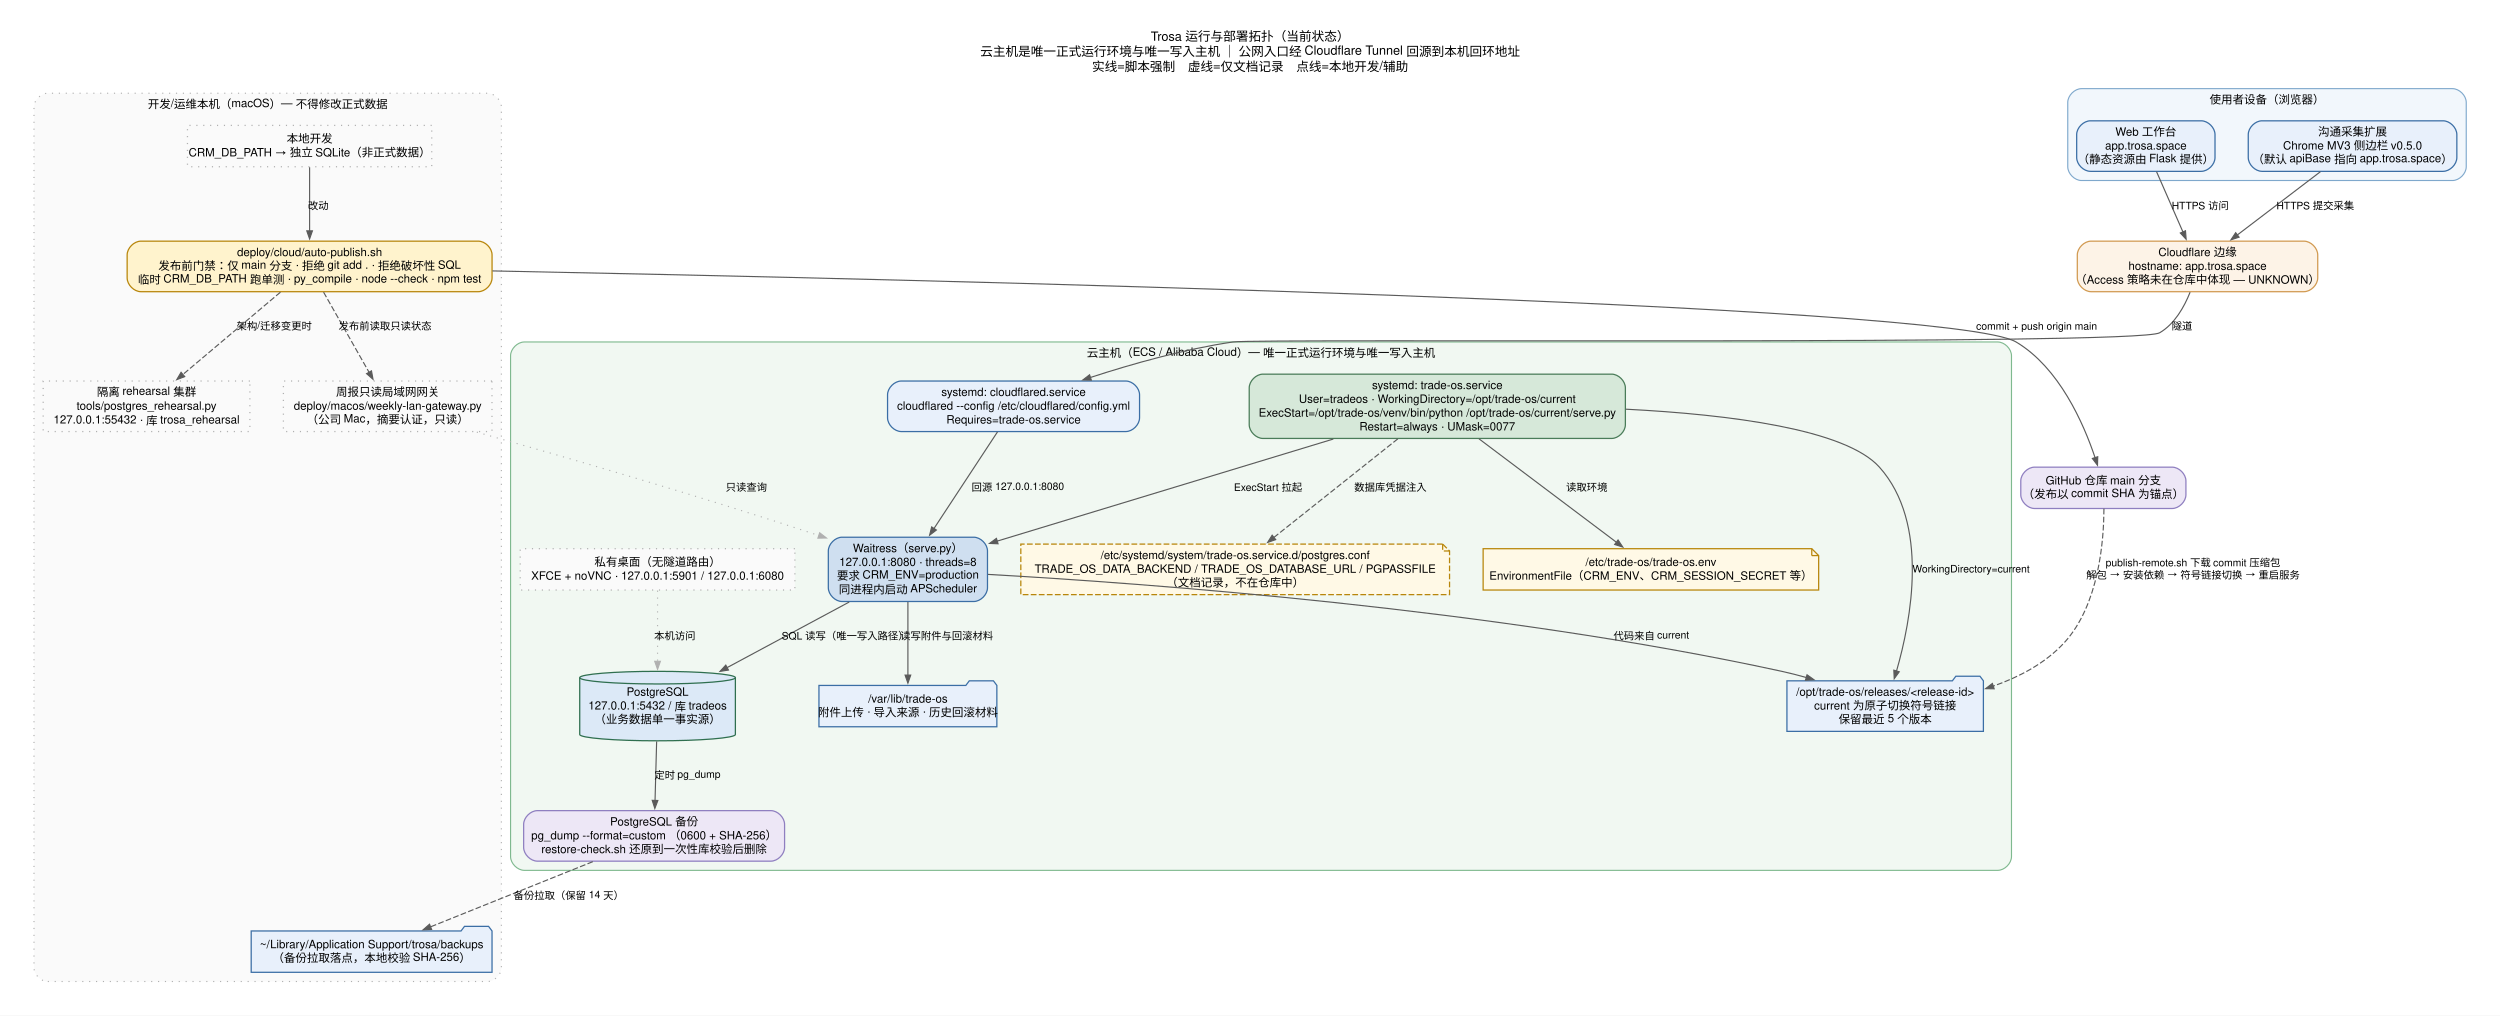
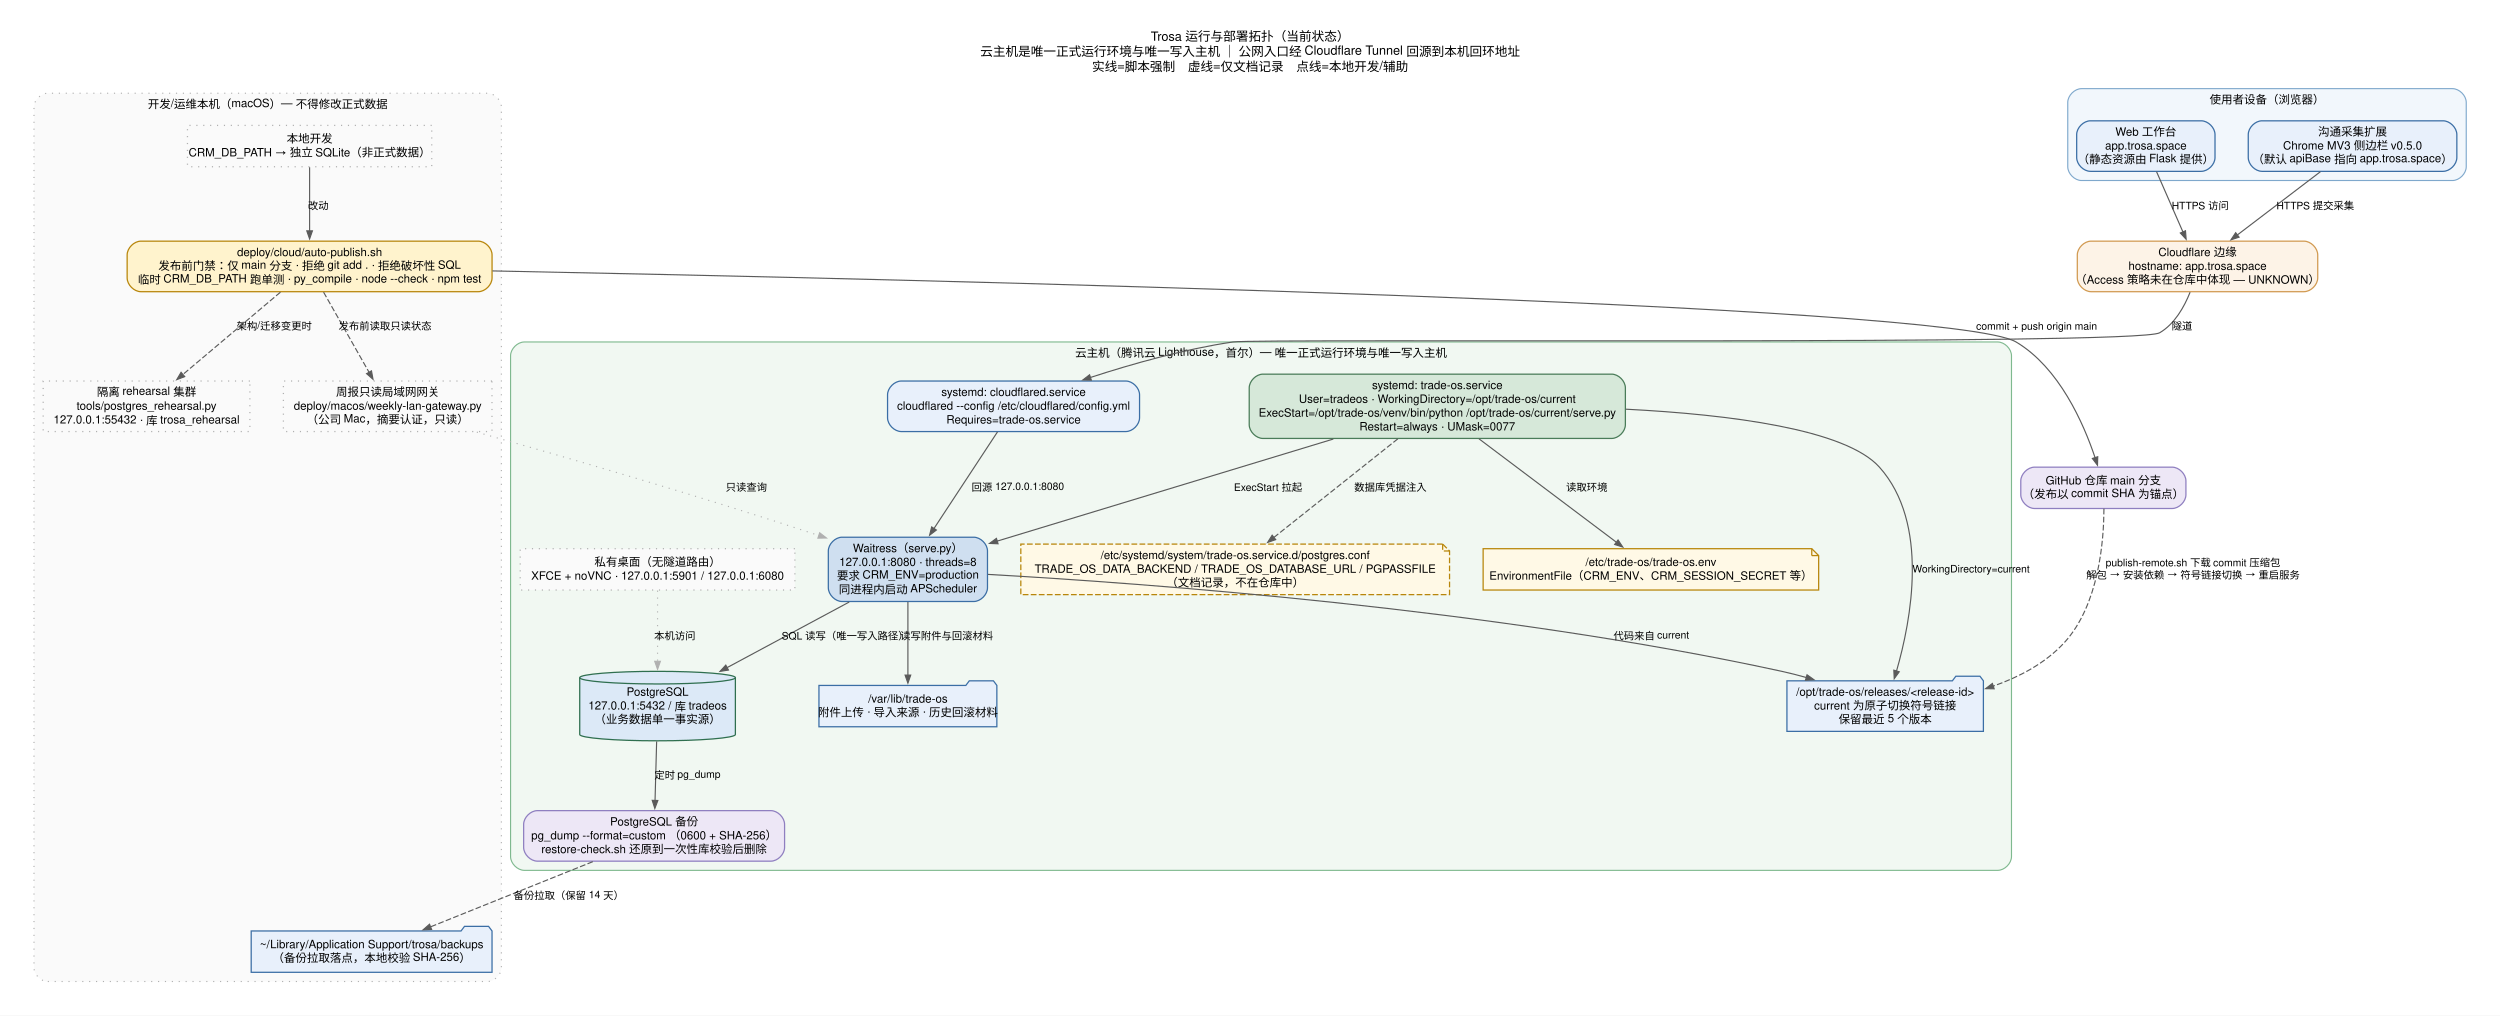
<svg xmlns="http://www.w3.org/2000/svg" width="2177pt" height="884pt" viewBox="0.00 0.00 2177.00 884.00">
  <g id="graph0" class="graph" transform="scale(1 1) rotate(0) translate(21.6 862.7)">
    <polygon fill="white" stroke="none" points="-21.6,21.6 -21.6,-862.7 2155.6,-862.7 2155.6,21.6 -21.6,21.6" />
    <text xml:space="preserve" text-anchor="middle" x="1067" y="-827.2" font-family="Helvetica,sans-Serif" font-size="11.00">Trosa 运行与部署拓扑（当前状态）</text>
    <text xml:space="preserve" text-anchor="middle" x="1067" y="-814" font-family="Helvetica,sans-Serif" font-size="11.00">云主机是唯一正式运行环境与唯一写入主机 ｜ 公网入口经 Cloudflare Tunnel 回源到本机回环地址</text>
    <text xml:space="preserve" text-anchor="middle" x="1067" y="-800.8" font-family="Helvetica,sans-Serif" font-size="11.00">实线=脚本强制　虚线=仅文档记录　点线=本地开发/辅助</text>
    <g id="clust1" class="cluster">
      <path fill="#f2f7fc" stroke="#7fa8cc" d="M1791,-705.5C1791,-705.5 2114,-705.5 2114,-705.5 2120,-705.5 2126,-711.5 2126,-717.5 2126,-717.5 2126,-773.5 2126,-773.5 2126,-779.5 2120,-785.5 2114,-785.5 2114,-785.5 1791,-785.5 1791,-785.5 1785,-785.5 1779,-779.5 1779,-773.5 1779,-773.5 1779,-717.5 1779,-717.5 1779,-711.5 1785,-705.5 1791,-705.5" />
      <text xml:space="preserve" text-anchor="middle" x="1952.5" y="-772.5" font-family="Helvetica,sans-Serif" font-size="10.00">使用者设备（浏览器）</text>
    </g>
    <g id="clust2" class="cluster">
      <path fill="#f1f8f2" stroke="#7fb98f" d="M435,-104.8C435,-104.8 1718,-104.8 1718,-104.8 1724,-104.8 1730,-110.8 1730,-116.8 1730,-116.8 1730,-552.9 1730,-552.9 1730,-558.9 1724,-564.9 1718,-564.9 1718,-564.9 435,-564.9 435,-564.9 429,-564.9 423,-558.9 423,-552.9 423,-552.9 423,-116.8 423,-116.8 423,-110.8 429,-104.8 435,-104.8" />
-       <text xml:space="preserve" text-anchor="middle" x="1076.5" y="-551.9" font-family="Helvetica,sans-Serif" font-size="10.00">云主机（ECS / Alibaba Cloud）— 唯一正式运行环境与唯一写入主机</text>
+       <text xml:space="preserve" text-anchor="middle" x="1076.5" y="-551.9" font-family="Helvetica,sans-Serif" font-size="10.00">云主机（腾讯云 Lighthouse，首尔）— 唯一正式运行环境与唯一写入主机</text>
    </g>
    <g id="clust3" class="cluster">
      <path fill="#fafafa" stroke="#b0b0b0" stroke-dasharray="1,5" d="M20,-8C20,-8 403,-8 403,-8 409,-8 415,-14 415,-20 415,-20 415,-769.5 415,-769.5 415,-775.5 409,-781.5 403,-781.5 403,-781.5 20,-781.5 20,-781.5 14,-781.5 8,-775.5 8,-769.5 8,-769.5 8,-20 8,-20 8,-14 14,-8 20,-8" />
      <text xml:space="preserve" text-anchor="middle" x="211.5" y="-768.5" font-family="Helvetica,sans-Serif" font-size="10.00">开发/运维本机（macOS）— 不得修改正式数据</text>
    </g>
    <g id="node1" class="node">
      <path fill="#e8f0fb" stroke="#3b6ea5" stroke-width="1.1" d="M1895.23,-757.5C1895.23,-757.5 1798.77,-757.5 1798.77,-757.5 1792.77,-757.5 1786.77,-751.5 1786.77,-745.5 1786.77,-745.5 1786.77,-725.5 1786.77,-725.5 1786.77,-719.5 1792.77,-713.5 1798.77,-713.5 1798.77,-713.5 1895.23,-713.5 1895.23,-713.5 1901.23,-713.5 1907.23,-719.5 1907.23,-725.5 1907.23,-725.5 1907.23,-745.5 1907.23,-745.5 1907.23,-751.5 1901.23,-757.5 1895.23,-757.5" />
      <text xml:space="preserve" text-anchor="middle" x="1847" y="-744.5" font-family="Helvetica,sans-Serif" font-size="10.00">Web 工作台</text>
      <text xml:space="preserve" text-anchor="middle" x="1847" y="-732.5" font-family="Helvetica,sans-Serif" font-size="10.00">app.trosa.space</text>
      <text xml:space="preserve" text-anchor="middle" x="1847" y="-720.5" font-family="Helvetica,sans-Serif" font-size="10.00">（静态资源由 Flask 提供）</text>
    </g>
    <g id="node3" class="node">
      <path fill="#fdf3e7" stroke="#d19a52" stroke-width="1.1" d="M1984.68,-652.7C1984.68,-652.7 1799.32,-652.7 1799.32,-652.7 1793.32,-652.7 1787.32,-646.7 1787.32,-640.7 1787.32,-640.7 1787.32,-620.7 1787.32,-620.7 1787.32,-614.7 1793.32,-608.7 1799.32,-608.7 1799.32,-608.7 1984.68,-608.7 1984.68,-608.7 1990.68,-608.7 1996.68,-614.7 1996.68,-620.7 1996.68,-620.7 1996.68,-640.7 1996.68,-640.7 1996.68,-646.7 1990.68,-652.7 1984.68,-652.7" />
      <text xml:space="preserve" text-anchor="middle" x="1892" y="-639.7" font-family="Helvetica,sans-Serif" font-size="10.00">Cloudflare 边缘</text>
      <text xml:space="preserve" text-anchor="middle" x="1892" y="-627.7" font-family="Helvetica,sans-Serif" font-size="10.00">hostname: app.trosa.space</text>
      <text xml:space="preserve" text-anchor="middle" x="1892" y="-615.7" font-family="Helvetica,sans-Serif" font-size="10.00">（Access 策略未在仓库中体现 — UNKNOWN）</text>
    </g>
    <g id="edge1" class="edge">
      <path fill="none" stroke="#5a5a5a" d="M1856.32,-713.2C1863.02,-697.9 1872.12,-677.11 1879.46,-660.35" />
      <polygon fill="#5a5a5a" stroke="#5a5a5a" points="1881.52,-661.75 1882.08,-654.36 1877.03,-659.79 1881.52,-661.75" />
      <text xml:space="preserve" text-anchor="middle" x="1894.35" y="-680.4" font-family="Helvetica,sans-Serif" font-size="9.00">HTTPS 访问</text>
    </g>
    <g id="node2" class="node">
      <path fill="#e8f0fb" stroke="#3b6ea5" stroke-width="1.1" d="M2105.82,-757.5C2105.82,-757.5 1948.18,-757.5 1948.18,-757.5 1942.18,-757.5 1936.18,-751.5 1936.18,-745.5 1936.18,-745.5 1936.18,-725.5 1936.18,-725.5 1936.18,-719.5 1942.18,-713.5 1948.18,-713.5 1948.18,-713.5 2105.82,-713.5 2105.82,-713.5 2111.82,-713.5 2117.82,-719.5 2117.82,-725.5 2117.82,-725.5 2117.82,-745.5 2117.82,-745.5 2117.82,-751.5 2111.82,-757.5 2105.82,-757.5" />
      <text xml:space="preserve" text-anchor="middle" x="2027" y="-744.5" font-family="Helvetica,sans-Serif" font-size="10.00">沟通采集扩展</text>
      <text xml:space="preserve" text-anchor="middle" x="2027" y="-732.5" font-family="Helvetica,sans-Serif" font-size="10.00">Chrome MV3 侧边栏 v0.5.0</text>
      <text xml:space="preserve" text-anchor="middle" x="2027" y="-720.5" font-family="Helvetica,sans-Serif" font-size="10.00">（默认 apiBase 指向 app.trosa.space）</text>
    </g>
    <g id="edge2" class="edge">
      <path fill="none" stroke="#5a5a5a" d="M1999.03,-713.2C1978.03,-697.21 1949.15,-675.22 1926.69,-658.11" />
      <polygon fill="#5a5a5a" stroke="#5a5a5a" points="1928.19,-656.18 1921.14,-653.89 1925.23,-660.08 1928.19,-656.18" />
      <text xml:space="preserve" text-anchor="middle" x="1994.55" y="-680.4" font-family="Helvetica,sans-Serif" font-size="9.00">HTTPS 提交采集</text>
    </g>
    <g id="node4" class="node">
      <path fill="#e8f0fb" stroke="#3b6ea5" stroke-width="1.1" d="M958.72,-530.9C958.72,-530.9 763.28,-530.9 763.28,-530.9 757.28,-530.9 751.28,-524.9 751.28,-518.9 751.28,-518.9 751.28,-498.9 751.28,-498.9 751.28,-492.9 757.28,-486.9 763.28,-486.9 763.28,-486.9 958.72,-486.9 958.72,-486.9 964.72,-486.9 970.72,-492.9 970.72,-498.9 970.72,-498.9 970.72,-518.9 970.72,-518.9 970.72,-524.9 964.72,-530.9 958.72,-530.9" />
      <text xml:space="preserve" text-anchor="middle" x="861" y="-517.9" font-family="Helvetica,sans-Serif" font-size="10.00">systemd: cloudflared.service</text>
      <text xml:space="preserve" text-anchor="middle" x="861" y="-505.9" font-family="Helvetica,sans-Serif" font-size="10.00">cloudflared --config /etc/cloudflared/config.yml</text>
      <text xml:space="preserve" text-anchor="middle" x="861" y="-493.9" font-family="Helvetica,sans-Serif" font-size="10.00">Requires=trade-os.service</text>
    </g>
    <g id="edge3" class="edge">
      <path fill="none" stroke="#5a5a5a" d="M1885.54,-608.25C1880.5,-595.56 1872.11,-580.53 1859,-572.9 1839.63,-561.62 1074.18,-568.14 1052,-564.9 1009.94,-558.75 964.13,-545.79 927.92,-533.99" />
      <polygon fill="#5a5a5a" stroke="#5a5a5a" points="928.73,-531.67 921.32,-531.81 927.2,-536.33 928.73,-531.67" />
      <text xml:space="preserve" text-anchor="middle" x="1878.49" y="-575.6" font-family="Helvetica,sans-Serif" font-size="9.00">隧道</text>
    </g>
    <g id="node8" class="node">
      <path fill="#cfdff0" stroke="#3b6ea5" stroke-width="1.1" d="M826.3,-394.9C826.3,-394.9 711.7,-394.9 711.7,-394.9 705.7,-394.9 699.7,-388.9 699.7,-382.9 699.7,-382.9 699.7,-350.9 699.7,-350.9 699.7,-344.9 705.7,-338.9 711.7,-338.9 711.7,-338.9 826.3,-338.9 826.3,-338.9 832.3,-338.9 838.3,-344.9 838.3,-350.9 838.3,-350.9 838.3,-382.9 838.3,-382.9 838.3,-388.9 832.3,-394.9 826.3,-394.9" />
      <text xml:space="preserve" text-anchor="middle" x="769" y="-381.9" font-family="Helvetica,sans-Serif" font-size="10.00">Waitress（serve.py）</text>
      <text xml:space="preserve" text-anchor="middle" x="769" y="-369.9" font-family="Helvetica,sans-Serif" font-size="10.00">127.0.0.1:8080 · threads=8</text>
      <text xml:space="preserve" text-anchor="middle" x="769" y="-357.9" font-family="Helvetica,sans-Serif" font-size="10.00">要求 CRM_ENV=production</text>
      <text xml:space="preserve" text-anchor="middle" x="769" y="-345.9" font-family="Helvetica,sans-Serif" font-size="10.00">同进程内启动 APScheduler</text>
    </g>
    <g id="edge4" class="edge">
      <path fill="none" stroke="#5a5a5a" d="M847.03,-486.64C832.31,-464.24 808.9,-428.62 791.56,-402.23" />
      <polygon fill="#5a5a5a" stroke="#5a5a5a" points="793.79,-401.16 787.9,-396.66 789.7,-403.85 793.79,-401.16" />
      <text xml:space="preserve" text-anchor="middle" x="864.73" y="-435.2" font-family="Helvetica,sans-Serif" font-size="9.00">回源 127.0.0.1:8080</text>
    </g>
    <g id="node5" class="node">
      <path fill="#d6e8d9" stroke="#4a7c59" stroke-width="1.1" d="M1381.78,-536.9C1381.78,-536.9 1078.22,-536.9 1078.22,-536.9 1072.22,-536.9 1066.22,-530.9 1066.22,-524.9 1066.22,-524.9 1066.22,-492.9 1066.22,-492.9 1066.22,-486.9 1072.22,-480.9 1078.22,-480.9 1078.22,-480.9 1381.78,-480.9 1381.78,-480.9 1387.78,-480.9 1393.78,-486.9 1393.78,-492.9 1393.78,-492.9 1393.78,-524.9 1393.78,-524.9 1393.78,-530.9 1387.78,-536.9 1381.78,-536.9" />
      <text xml:space="preserve" text-anchor="middle" x="1230" y="-523.9" font-family="Helvetica,sans-Serif" font-size="10.00">systemd: trade-os.service</text>
      <text xml:space="preserve" text-anchor="middle" x="1230" y="-511.9" font-family="Helvetica,sans-Serif" font-size="10.00">User=tradeos · WorkingDirectory=/opt/trade-os/current</text>
      <text xml:space="preserve" text-anchor="middle" x="1230" y="-499.9" font-family="Helvetica,sans-Serif" font-size="10.00">ExecStart=/opt/trade-os/venv/bin/python /opt/trade-os/current/serve.py</text>
      <text xml:space="preserve" text-anchor="middle" x="1230" y="-487.9" font-family="Helvetica,sans-Serif" font-size="10.00">Restart=always · UMask=0077</text>
    </g>
    <g id="node6" class="node">
      <polygon fill="#fff9e6" stroke="#b8860b" stroke-width="1.1" points="1556.09,-384.9 1269.91,-384.9 1269.91,-348.9 1562.09,-348.9 1562.09,-378.9 1556.09,-384.9" />
      <polyline fill="none" stroke="#b8860b" stroke-width="1.1" points="1556.09,-384.9 1556.09,-378.9" />
      <polyline fill="none" stroke="#b8860b" stroke-width="1.1" points="1562.09,-378.9 1556.09,-378.9" />
      <text xml:space="preserve" text-anchor="middle" x="1416" y="-369.9" font-family="Helvetica,sans-Serif" font-size="10.00">/etc/trade-os/trade-os.env</text>
      <text xml:space="preserve" text-anchor="middle" x="1416" y="-357.9" font-family="Helvetica,sans-Serif" font-size="10.00">EnvironmentFile（CRM_ENV、CRM_SESSION_SECRET 等）</text>
    </g>
    <g id="edge6" class="edge">
      <path fill="none" stroke="#5a5a5a" d="M1266.3,-480.57C1301.24,-454.28 1353.45,-414.98 1386.07,-390.43" />
      <polygon fill="#5a5a5a" stroke="#5a5a5a" points="1387.4,-392.5 1391.51,-386.33 1384.45,-388.58 1387.4,-392.5" />
      <text xml:space="preserve" text-anchor="middle" x="1360.13" y="-435.2" font-family="Helvetica,sans-Serif" font-size="9.00">读取环境</text>
    </g>
    <g id="node7" class="node">
      <polygon fill="#fff9e6" stroke="#b8860b" stroke-width="1.1" stroke-dasharray="5,2" points="1234.67,-388.9 867.33,-388.9 867.33,-344.9 1240.67,-344.9 1240.67,-382.9 1234.67,-388.9" />
      <polyline fill="none" stroke="#b8860b" stroke-width="1.1" stroke-dasharray="5,2" points="1234.67,-388.9 1234.67,-382.9" />
      <polyline fill="none" stroke="#b8860b" stroke-width="1.1" stroke-dasharray="5,2" points="1240.67,-382.9 1234.67,-382.9" />
      <text xml:space="preserve" text-anchor="middle" x="1054" y="-375.9" font-family="Helvetica,sans-Serif" font-size="10.00">/etc/systemd/system/trade-os.service.d/postgres.conf</text>
      <text xml:space="preserve" text-anchor="middle" x="1054" y="-363.9" font-family="Helvetica,sans-Serif" font-size="10.00">TRADE_OS_DATA_BACKEND / TRADE_OS_DATABASE_URL / PGPASSFILE</text>
      <text xml:space="preserve" text-anchor="middle" x="1054" y="-351.9" font-family="Helvetica,sans-Serif" font-size="10.00">（文档记录，不在仓库中）</text>
    </g>
    <g id="edge7" class="edge">
      <path fill="none" stroke="#5a5a5a" stroke-dasharray="5,2" d="M1195.65,-480.57C1164.36,-455.69 1118.44,-419.16 1087.44,-394.5" />
      <polygon fill="#5a5a5a" stroke="#5a5a5a" points="1089.25,-392.81 1082.25,-390.37 1086.2,-396.65 1089.25,-392.81" />
      <text xml:space="preserve" text-anchor="middle" x="1189.19" y="-435.2" font-family="Helvetica,sans-Serif" font-size="9.00">数据库凭据注入</text>
    </g>
    <g id="edge5" class="edge">
      <path fill="none" stroke="#5a5a5a" d="M1139.47,-480.41C1053.99,-454.45 927.18,-415.94 846.32,-391.38" />
      <polygon fill="#5a5a5a" stroke="#5a5a5a" points="847.5,-389.18 840.09,-389.49 846.08,-393.87 847.5,-389.18" />
      <text xml:space="preserve" text-anchor="middle" x="1082.61" y="-435.2" font-family="Helvetica,sans-Serif" font-size="9.00">ExecStart 拉起</text>
    </g>
    <g id="node11" class="node">
      <polygon fill="#e8f0fb" stroke="#3b6ea5" stroke-width="1.1" points="1705.54,-269.85 1702.54,-273.85 1681.54,-273.85 1678.54,-269.85 1534.46,-269.85 1534.46,-225.85 1705.54,-225.85 1705.54,-269.85" />
      <text xml:space="preserve" text-anchor="middle" x="1620" y="-256.85" font-family="Helvetica,sans-Serif" font-size="10.00">/opt/trade-os/releases/&lt;release-id&gt;</text>
      <text xml:space="preserve" text-anchor="middle" x="1620" y="-244.85" font-family="Helvetica,sans-Serif" font-size="10.00">current 为原子切换符号链接</text>
      <text xml:space="preserve" text-anchor="middle" x="1620" y="-232.85" font-family="Helvetica,sans-Serif" font-size="10.00">保留最近 5 个版本</text>
    </g>
    <g id="edge8" class="edge">
      <path fill="none" stroke="#5a5a5a" d="M1394.13,-506.38C1485.02,-501.7 1585.47,-488.87 1615,-455.9 1658.72,-407.08 1642.72,-322.83 1629.88,-278.34" />
      <polygon fill="#5a5a5a" stroke="#5a5a5a" points="1632.25,-277.71 1627.89,-271.71 1627.55,-279.12 1632.25,-277.71" />
      <text xml:space="preserve" text-anchor="middle" x="1694.79" y="-364.2" font-family="Helvetica,sans-Serif" font-size="9.00">WorkingDirectory=current</text>
    </g>
    <g id="node9" class="node">
      <path fill="#dce9f7" stroke="#2f6f4f" stroke-width="1.1" d="M618.77,-272.6C618.77,-275.63 588.39,-278.1 551,-278.1 513.61,-278.1 483.23,-275.63 483.23,-272.6 483.23,-272.6 483.23,-223.1 483.23,-223.1 483.23,-220.07 513.61,-217.6 551,-217.6 588.39,-217.6 618.77,-220.07 618.77,-223.1 618.77,-223.1 618.77,-272.6 618.77,-272.6" />
      <path fill="none" stroke="#2f6f4f" stroke-width="1.1" d="M618.77,-272.6C618.77,-269.57 588.39,-267.1 551,-267.1 513.61,-267.1 483.23,-269.57 483.23,-272.6" />
      <text xml:space="preserve" text-anchor="middle" x="551" y="-256.85" font-family="Helvetica,sans-Serif" font-size="10.00">PostgreSQL</text>
      <text xml:space="preserve" text-anchor="middle" x="551" y="-244.85" font-family="Helvetica,sans-Serif" font-size="10.00">127.0.0.1:5432 / 库 tradeos</text>
      <text xml:space="preserve" text-anchor="middle" x="551" y="-232.85" font-family="Helvetica,sans-Serif" font-size="10.00">（业务数据单一事实源）</text>
    </g>
    <g id="edge9" class="edge">
      <path fill="none" stroke="#5a5a5a" d="M717.89,-338.46C686.06,-321.37 644.97,-299.3 611.52,-281.34" />
      <polygon fill="#5a5a5a" stroke="#5a5a5a" points="612.73,-279.21 605.4,-278.06 610.41,-283.53 612.73,-279.21" />
      <text xml:space="preserve" text-anchor="middle" x="714.3" y="-305.8" font-family="Helvetica,sans-Serif" font-size="9.00">SQL 读写（唯一写入路径）</text>
    </g>
    <g id="node10" class="node">
      <polygon fill="#e8f0fb" stroke="#3b6ea5" stroke-width="1.1" points="846.46,-265.85 843.46,-269.85 822.46,-269.85 819.46,-265.85 691.54,-265.85 691.54,-229.85 846.46,-229.85 846.46,-265.85" />
      <text xml:space="preserve" text-anchor="middle" x="769" y="-250.85" font-family="Helvetica,sans-Serif" font-size="10.00">/var/lib/trade-os</text>
      <text xml:space="preserve" text-anchor="middle" x="769" y="-238.85" font-family="Helvetica,sans-Serif" font-size="10.00">附件上传 · 导入来源 · 历史回滚材料</text>
    </g>
    <g id="edge10" class="edge">
      <path fill="none" stroke="#5a5a5a" d="M769,-338.46C769,-319.21 769,-293.64 769,-274.74" />
      <polygon fill="#5a5a5a" stroke="#5a5a5a" points="771.45,-274.83 769,-267.83 766.55,-274.83 771.45,-274.83" />
      <text xml:space="preserve" text-anchor="middle" x="802.76" y="-305.8" font-family="Helvetica,sans-Serif" font-size="9.00">读写附件与回滚材料</text>
    </g>
    <g id="edge11" class="edge">
      <path fill="none" stroke="#5a5a5a" d="M838.75,-362.51C973.63,-354.93 1279.04,-332.78 1530,-278.1 1537.07,-276.56 1544.38,-274.68 1551.62,-272.63" />
      <polygon fill="#5a5a5a" stroke="#5a5a5a" points="1551.97,-275.08 1558,-270.77 1550.59,-270.38 1551.97,-275.08" />
      <text xml:space="preserve" text-anchor="middle" x="1416.35" y="-305.8" font-family="Helvetica,sans-Serif" font-size="9.00">代码来自 current</text>
    </g>
    <g id="node13" class="node">
      <path fill="#ede7f6" stroke="#8f7fc0" stroke-width="1.1" d="M649.61,-156.8C649.61,-156.8 446.39,-156.8 446.39,-156.8 440.39,-156.8 434.39,-150.8 434.39,-144.8 434.39,-144.8 434.39,-124.8 434.39,-124.8 434.39,-118.8 440.39,-112.8 446.39,-112.8 446.39,-112.8 649.61,-112.8 649.61,-112.8 655.61,-112.8 661.61,-118.8 661.61,-124.8 661.61,-124.8 661.61,-144.8 661.61,-144.8 661.61,-150.8 655.61,-156.8 649.61,-156.8" />
      <text xml:space="preserve" text-anchor="middle" x="548" y="-143.8" font-family="Helvetica,sans-Serif" font-size="10.00">PostgreSQL 备份</text>
      <text xml:space="preserve" text-anchor="middle" x="548" y="-131.8" font-family="Helvetica,sans-Serif" font-size="10.00">pg_dump --format=custom （0600 + SHA-256）</text>
      <text xml:space="preserve" text-anchor="middle" x="548" y="-119.8" font-family="Helvetica,sans-Serif" font-size="10.00">restore-check.sh 还原到一次性库校验后删除</text>
    </g>
    <g id="edge17" class="edge">
      <path fill="none" stroke="#5a5a5a" d="M550.2,-217.09C549.77,-201.15 549.24,-181.58 548.81,-165.63" />
      <polygon fill="#5a5a5a" stroke="#5a5a5a" points="551.26,-165.63 548.62,-158.7 546.36,-165.77 551.26,-165.63" />
      <text xml:space="preserve" text-anchor="middle" x="577.02" y="-184.5" font-family="Helvetica,sans-Serif" font-size="9.00">定时 pg_dump</text>
    </g>
    <g id="node12" class="node">
      <polygon fill="#fafafa" stroke="#b0b0b0" stroke-width="1.1" stroke-dasharray="1,5" points="670.6,-384.9 431.4,-384.9 431.4,-348.9 670.6,-348.9 670.6,-384.9" />
      <text xml:space="preserve" text-anchor="middle" x="551" y="-369.9" font-family="Helvetica,sans-Serif" font-size="10.00">私有桌面（无隧道路由）</text>
      <text xml:space="preserve" text-anchor="middle" x="551" y="-357.9" font-family="Helvetica,sans-Serif" font-size="10.00">XFCE + noVNC · 127.0.0.1:5901 / 127.0.0.1:6080</text>
    </g>
    <g id="edge19" class="edge">
      <path fill="none" stroke="#b0b0b0" stroke-dasharray="1,5" d="M551,-348.38C551,-332.12 551,-307.39 551,-286.64" />
      <polygon fill="#b0b0b0" stroke="#b0b0b0" points="553.45,-286.84 551,-279.84 548.55,-286.84 553.45,-286.84" />
      <text xml:space="preserve" text-anchor="middle" x="566" y="-305.8" font-family="Helvetica,sans-Serif" font-size="9.00">本机访问</text>
    </g>
    <g id="node17" class="node">
      <polygon fill="#e8f0fb" stroke="#3b6ea5" stroke-width="1.1" points="406.86,-52 403.86,-56 382.86,-56 379.86,-52 197.14,-52 197.14,-16 406.86,-16 406.86,-52" />
      <text xml:space="preserve" text-anchor="middle" x="302" y="-37" font-family="Helvetica,sans-Serif" font-size="10.00">~/Library/Application Support/trosa/backups</text>
      <text xml:space="preserve" text-anchor="middle" x="302" y="-25" font-family="Helvetica,sans-Serif" font-size="10.00">（备份拉取落点，本地校验 SHA-256）</text>
    </g>
    <g id="edge18" class="edge">
      <path fill="none" stroke="#5a5a5a" stroke-dasharray="5,2" d="M494.62,-112.36C452.67,-95.51 394.61,-72.19 353.23,-55.57" />
      <polygon fill="#5a5a5a" stroke="#5a5a5a" points="354.25,-53.35 346.84,-53.01 352.43,-57.89 354.25,-53.35" />
      <text xml:space="preserve" text-anchor="middle" x="473.64" y="-79.7" font-family="Helvetica,sans-Serif" font-size="9.00">备份拉取（保留 14 天）</text>
    </g>
    <g id="node14" class="node">
      <path fill="#fff3cd" stroke="#b8860b" stroke-width="1.1" d="M394.88,-652.7C394.88,-652.7 101.12,-652.7 101.12,-652.7 95.12,-652.7 89.12,-646.7 89.12,-640.7 89.12,-640.7 89.12,-620.7 89.12,-620.7 89.12,-614.7 95.12,-608.7 101.12,-608.7 101.12,-608.7 394.88,-608.7 394.88,-608.7 400.88,-608.7 406.88,-614.7 406.88,-620.7 406.88,-620.7 406.88,-640.7 406.88,-640.7 406.88,-646.7 400.88,-652.7 394.88,-652.7" />
      <text xml:space="preserve" text-anchor="middle" x="248" y="-639.7" font-family="Helvetica,sans-Serif" font-size="10.00">deploy/cloud/auto-publish.sh</text>
      <text xml:space="preserve" text-anchor="middle" x="248" y="-627.7" font-family="Helvetica,sans-Serif" font-size="10.00">发布前门禁：仅 main 分支 · 拒绝 git add . · 拒绝破坏性 SQL</text>
      <text xml:space="preserve" text-anchor="middle" x="248" y="-615.7" font-family="Helvetica,sans-Serif" font-size="10.00">临时 CRM_DB_PATH 跑单测 · py_compile · node --check · npm test</text>
    </g>
    <g id="node16" class="node">
      <polygon fill="#fafafa" stroke="#b0b0b0" stroke-width="1.1" stroke-dasharray="1,5" points="196,-530.9 16,-530.9 16,-486.9 196,-486.9 196,-530.9" />
      <text xml:space="preserve" text-anchor="middle" x="106" y="-517.9" font-family="Helvetica,sans-Serif" font-size="10.00">隔离 rehearsal 集群</text>
      <text xml:space="preserve" text-anchor="middle" x="106" y="-505.9" font-family="Helvetica,sans-Serif" font-size="10.00">tools/postgres_rehearsal.py</text>
      <text xml:space="preserve" text-anchor="middle" x="106" y="-493.9" font-family="Helvetica,sans-Serif" font-size="10.00">127.0.0.1:55432 · 库 trosa_rehearsal</text>
    </g>
    <g id="edge14" class="edge">
      <path fill="none" stroke="#5a5a5a" stroke-dasharray="5,2" d="M222.61,-608.28C198.79,-588.18 163.07,-558.05 137.45,-536.43" />
      <polygon fill="#5a5a5a" stroke="#5a5a5a" points="139.25,-534.75 132.32,-532.11 136.09,-538.49 139.25,-534.75" />
      <text xml:space="preserve" text-anchor="middle" x="217.22" y="-575.6" font-family="Helvetica,sans-Serif" font-size="9.00">架构/迁移变更时</text>
    </g>
    <g id="node18" class="node">
      <polygon fill="#fafafa" stroke="#b0b0b0" stroke-width="1.1" stroke-dasharray="1,5" points="406.82,-530.9 225.18,-530.9 225.18,-486.9 406.82,-486.9 406.82,-530.9" />
      <text xml:space="preserve" text-anchor="middle" x="316" y="-517.9" font-family="Helvetica,sans-Serif" font-size="10.00">周报只读局域网网关</text>
      <text xml:space="preserve" text-anchor="middle" x="316" y="-505.9" font-family="Helvetica,sans-Serif" font-size="10.00">deploy/macos/weekly-lan-gateway.py</text>
      <text xml:space="preserve" text-anchor="middle" x="316" y="-493.9" font-family="Helvetica,sans-Serif" font-size="10.00">（公司 Mac，摘要认证，只读）</text>
    </g>
    <g id="edge15" class="edge">
      <path fill="none" stroke="#5a5a5a" stroke-dasharray="5,2" d="M260.16,-608.28C271.23,-588.78 287.66,-559.83 299.84,-538.38" />
      <polygon fill="#5a5a5a" stroke="#5a5a5a" points="301.88,-539.75 303.2,-532.45 297.61,-537.33 301.88,-539.75" />
      <text xml:space="preserve" text-anchor="middle" x="313.72" y="-575.6" font-family="Helvetica,sans-Serif" font-size="9.00">发布前读取只读状态</text>
    </g>
    <g id="node19" class="node">
      <path fill="#ede7f6" stroke="#8f7fc0" stroke-width="1.1" d="M1869.9,-455.9C1869.9,-455.9 1750.1,-455.9 1750.1,-455.9 1744.1,-455.9 1738.1,-449.9 1738.1,-443.9 1738.1,-443.9 1738.1,-431.9 1738.1,-431.9 1738.1,-425.9 1744.1,-419.9 1750.1,-419.9 1750.1,-419.9 1869.9,-419.9 1869.9,-419.9 1875.9,-419.9 1881.9,-425.9 1881.9,-431.9 1881.9,-431.9 1881.9,-443.9 1881.9,-443.9 1881.9,-449.9 1875.9,-455.9 1869.9,-455.9" />
      <text xml:space="preserve" text-anchor="middle" x="1810" y="-440.9" font-family="Helvetica,sans-Serif" font-size="10.00">GitHub 仓库 main 分支</text>
      <text xml:space="preserve" text-anchor="middle" x="1810" y="-428.9" font-family="Helvetica,sans-Serif" font-size="10.00">（发布以 commit SHA 为锚点）</text>
    </g>
    <g id="edge13" class="edge">
      <path fill="none" stroke="#5a5a5a" d="M407.18,-626.79C779.05,-619.43 1677.74,-598.3 1734,-564.9 1771.55,-542.61 1792.84,-493.91 1802.84,-464.01" />
      <polygon fill="#5a5a5a" stroke="#5a5a5a" points="1805.1,-464.97 1804.9,-457.55 1800.44,-463.47 1805.1,-464.97" />
      <text xml:space="preserve" text-anchor="middle" x="1751.86" y="-575.6" font-family="Helvetica,sans-Serif" font-size="9.00">commit + push origin main</text>
    </g>
    <g id="node15" class="node">
      <polygon fill="#fafafa" stroke="#b0b0b0" stroke-width="1.1" stroke-dasharray="1,5" points="354.36,-753.5 141.64,-753.5 141.64,-717.5 354.36,-717.5 354.36,-753.5" />
      <text xml:space="preserve" text-anchor="middle" x="248" y="-738.5" font-family="Helvetica,sans-Serif" font-size="10.00">本地开发</text>
      <text xml:space="preserve" text-anchor="middle" x="248" y="-726.5" font-family="Helvetica,sans-Serif" font-size="10.00">CRM_DB_PATH → 独立 SQLite（非正式数据）</text>
    </g>
    <g id="edge12" class="edge">
      <path fill="none" stroke="#5a5a5a" d="M248,-717.06C248,-701.9 248,-679.6 248,-661.6" />
      <polygon fill="#5a5a5a" stroke="#5a5a5a" points="250.45,-661.67 248,-654.67 245.55,-661.67 250.45,-661.67" />
      <text xml:space="preserve" text-anchor="middle" x="255.5" y="-680.4" font-family="Helvetica,sans-Serif" font-size="9.00">改动</text>
    </g>
    <g id="edge20" class="edge">
      <path fill="none" stroke="#b0b0b0" stroke-dasharray="1,5" d="M393.61,-486.42C468.85,-465.24 586.27,-431.21 691.6,-396.35" />
      <polygon fill="#b0b0b0" stroke="#b0b0b0" points="692.18,-398.74 698.05,-394.21 690.63,-394.09 692.18,-398.74" />
      <text xml:space="preserve" text-anchor="middle" x="628.32" y="-435.2" font-family="Helvetica,sans-Serif" font-size="9.00">只读查询</text>
    </g>
    <g id="edge16" class="edge">
      <path fill="none" stroke="#5a5a5a" stroke-dasharray="5,2" d="M1810.52,-419.73C1810.43,-391.69 1806.14,-335.95 1776,-303.1 1759.54,-285.16 1736.84,-273.16 1713.85,-265.12" />
      <polygon fill="#5a5a5a" stroke="#5a5a5a" points="1714.9,-262.89 1707.48,-263.02 1713.36,-267.54 1714.9,-262.89" />
      <text xml:space="preserve" text-anchor="middle" x="1888.06" y="-369.6" font-family="Helvetica,sans-Serif" font-size="9.00">publish-remote.sh 下载 commit 压缩包</text>
      <text xml:space="preserve" text-anchor="middle" x="1888.06" y="-358.8" font-family="Helvetica,sans-Serif" font-size="9.00">解包 → 安装依赖 → 符号链接切换 → 重启服务</text>
    </g>
  </g>
</svg>
